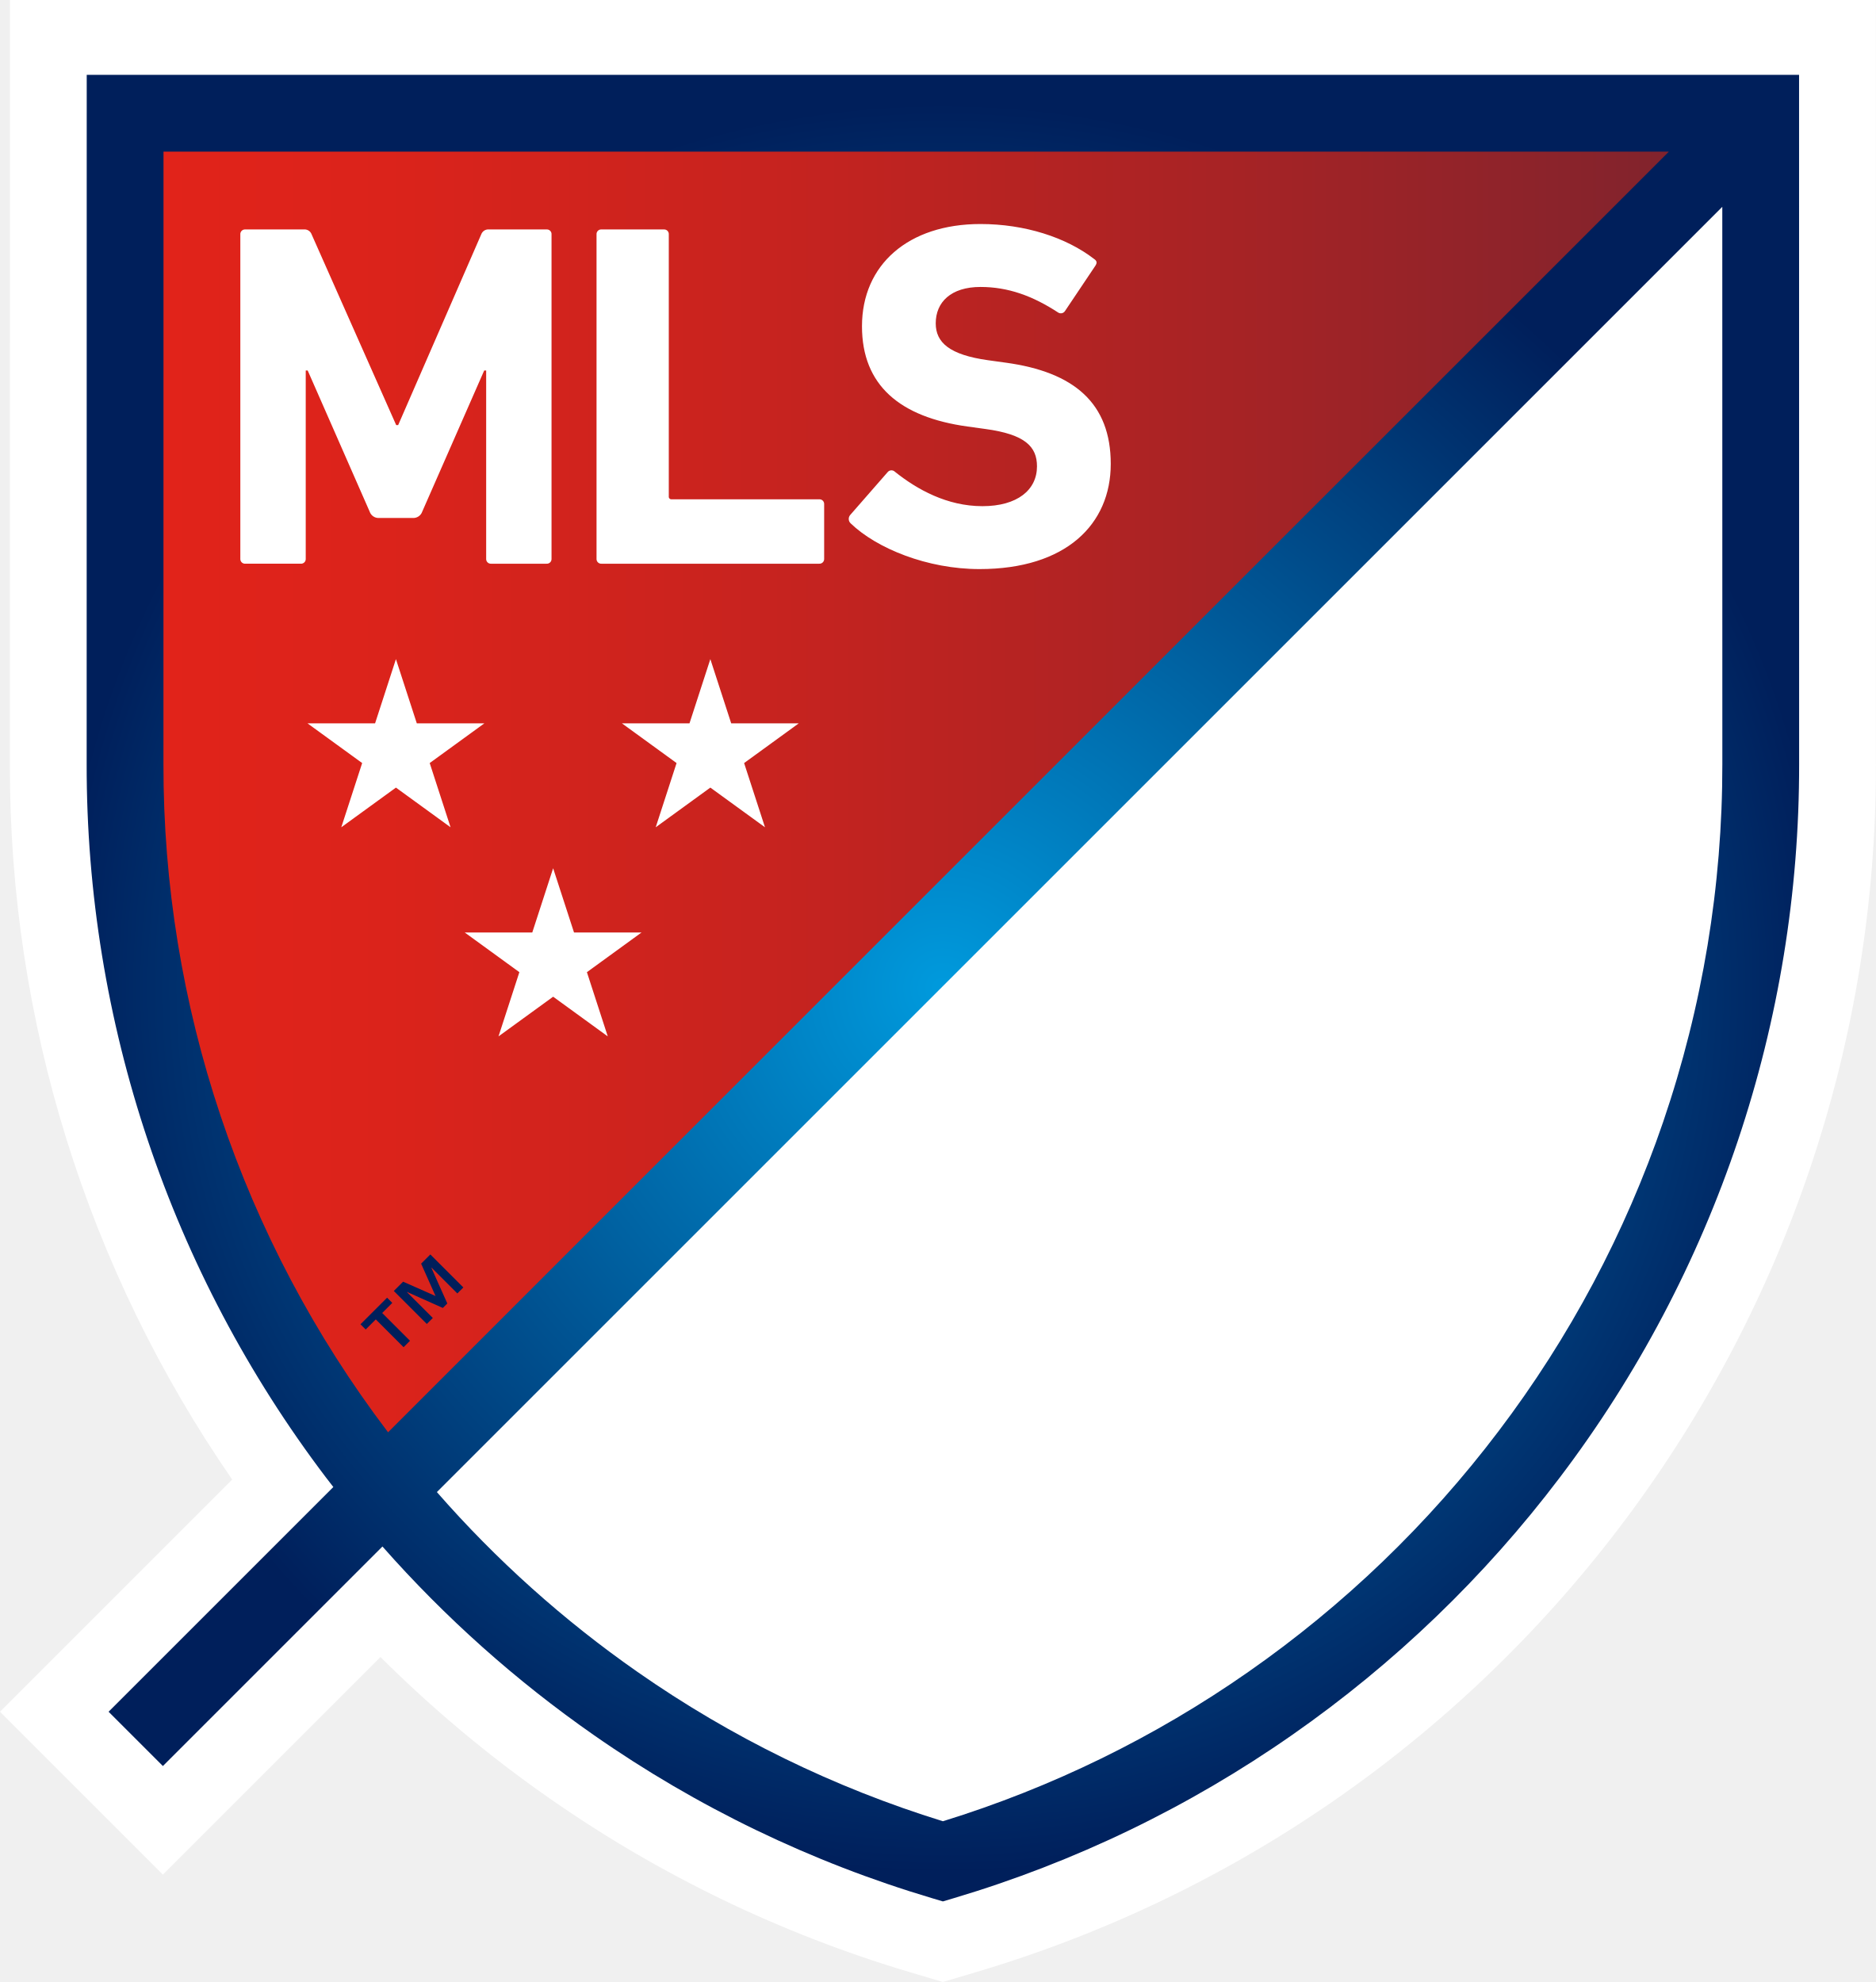
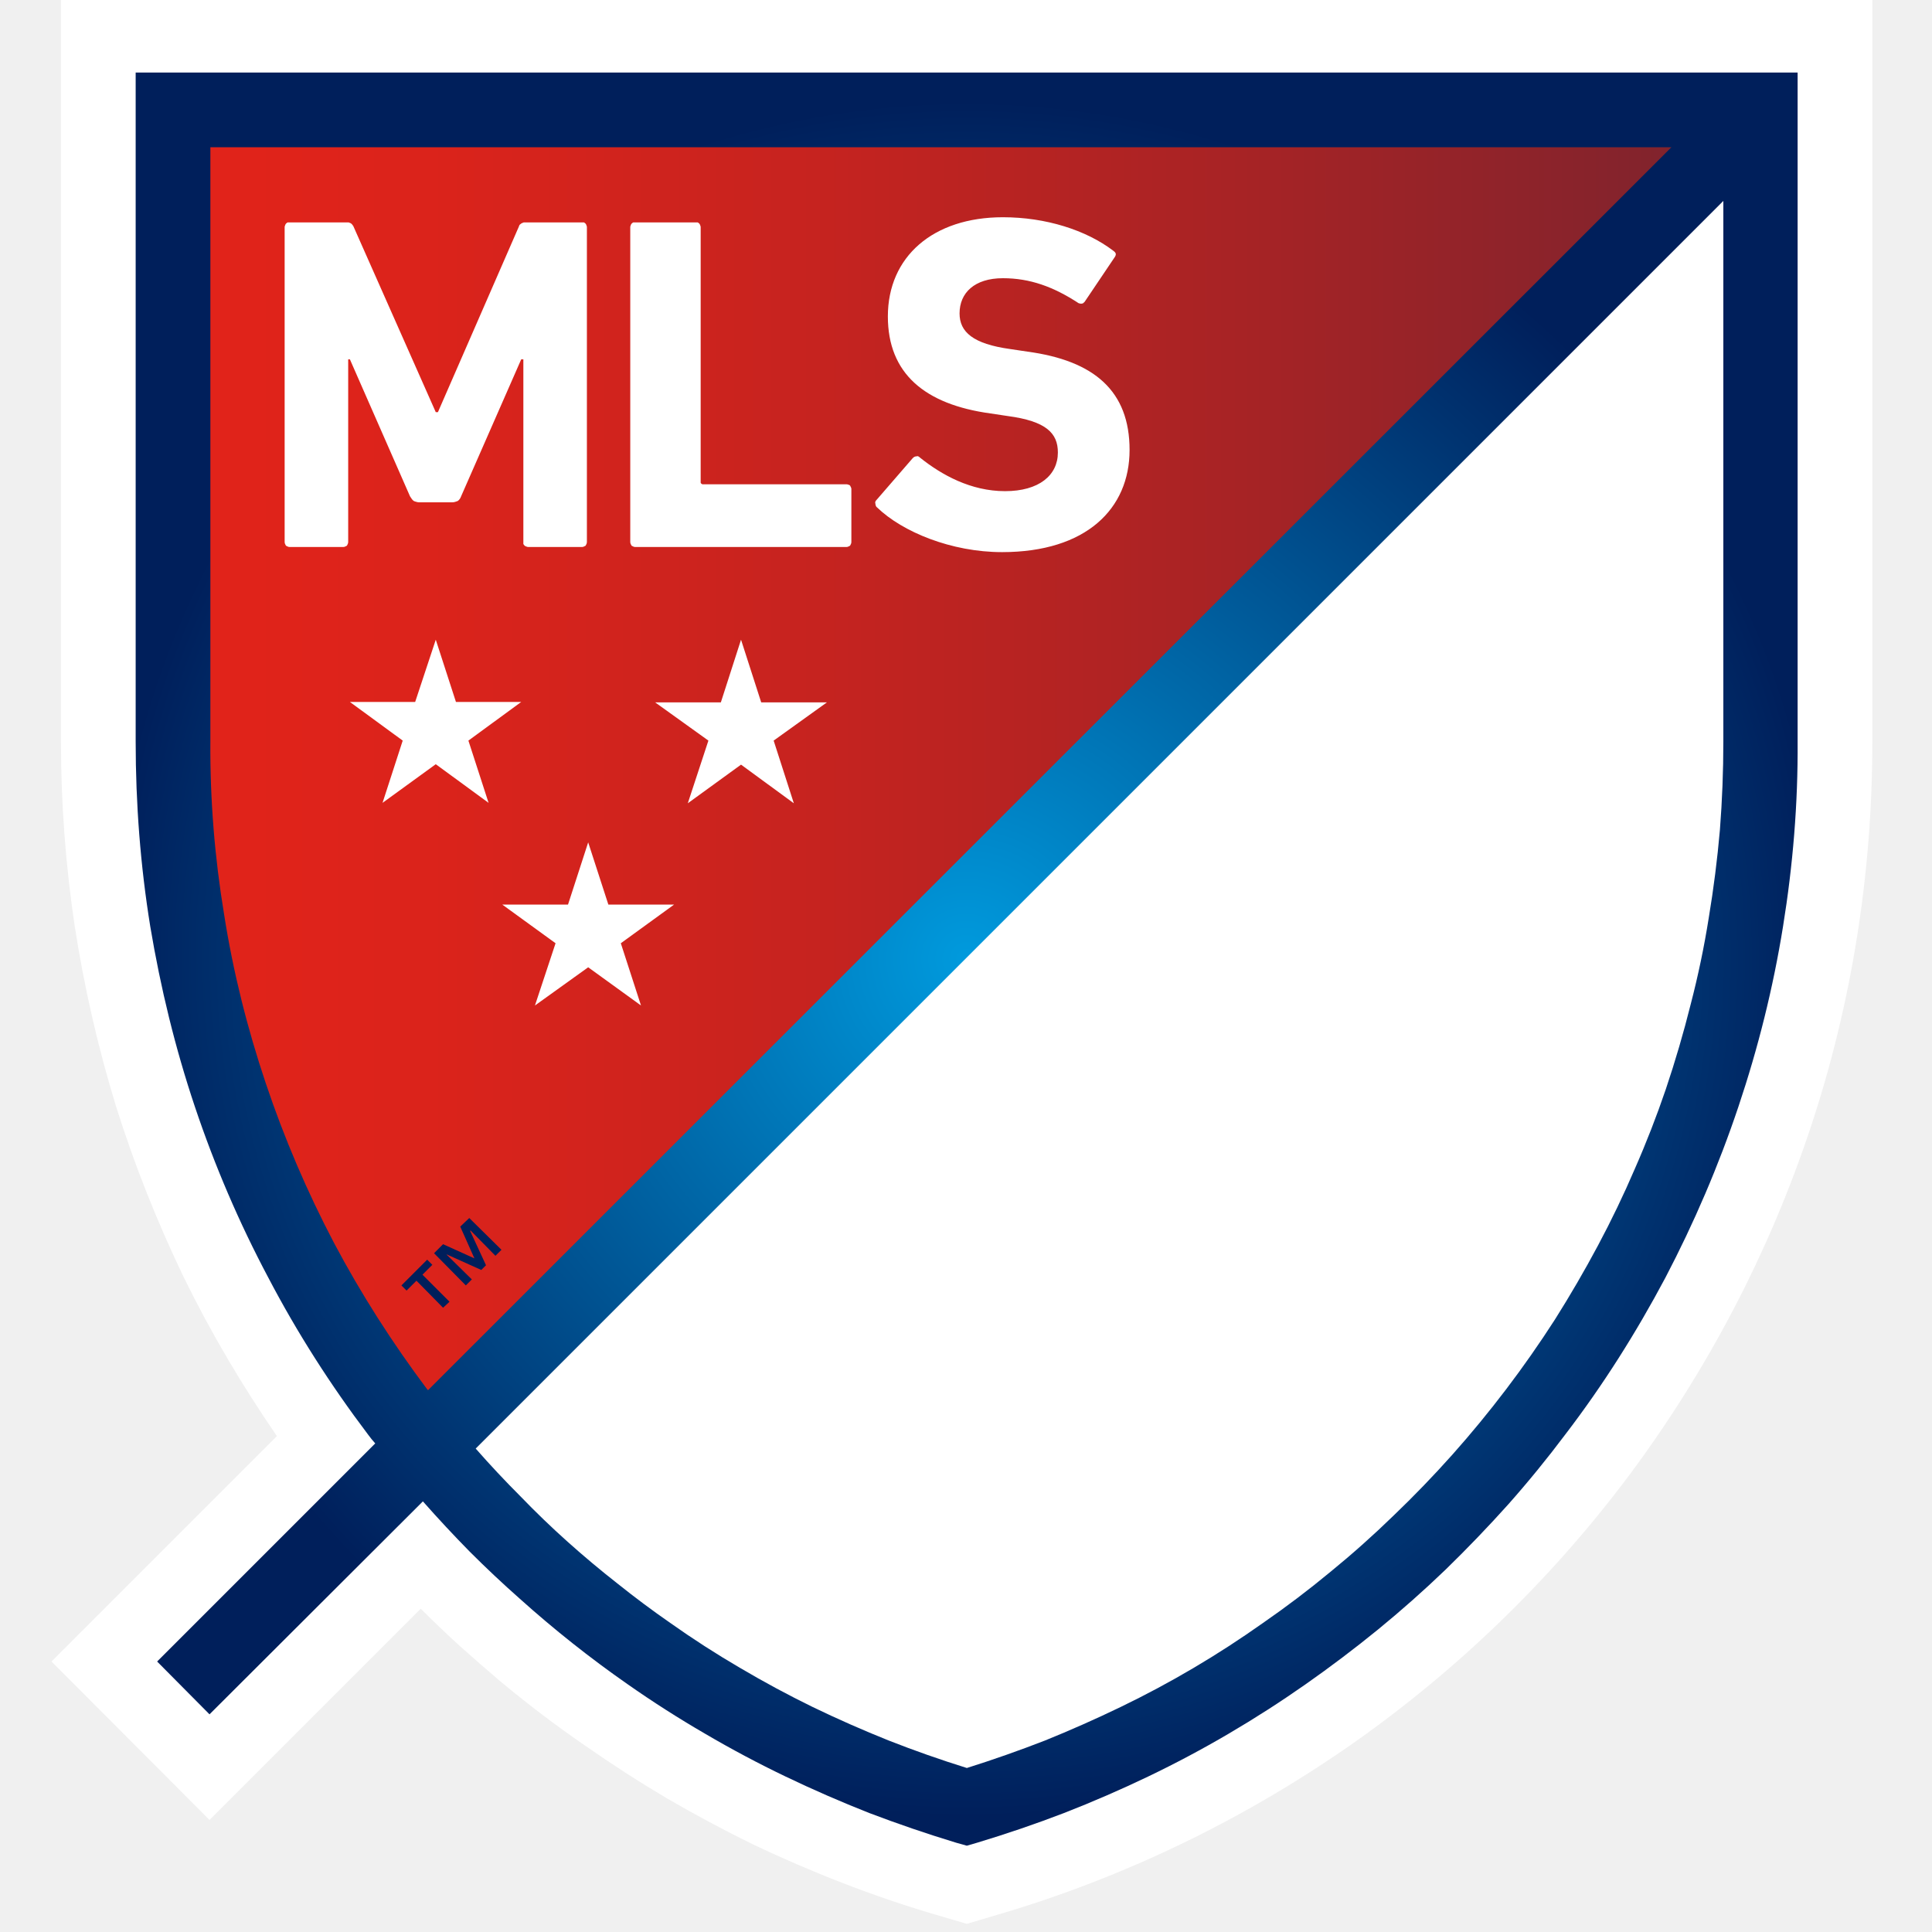
- <svg xmlns="http://www.w3.org/2000/svg" viewBox="0 0 424.101 448.139">
+ <svg xmlns="http://www.w3.org/2000/svg" version="1.2" viewBox="0 0 450 450" width="200" height="200">
  <defs>
-     <radialGradient id="b" cx="213.167" cy="223.422" r="200.14" gradientUnits="userSpaceOnUse">
-       <stop offset="0" stop-color="#009add" />
-       <stop offset="1" stop-color="#001f5b" />
-     </radialGradient>
-     <linearGradient id="a" x1="28.272" x2="398.047" y1="181.267" y2="181.267" gradientUnits="userSpaceOnUse">
+     <linearGradient id="g1" x2="1" gradientUnits="userSpaceOnUse" gradientTransform="matrix(369.775,0,0,311.323,40.272,181.267)">
      <stop offset="0" stop-color="#e2231a" />
      <stop offset=".16" stop-color="#db231b" />
      <stop offset=".394" stop-color="#c7231f" />
      <stop offset=".674" stop-color="#a72325" />
      <stop offset=".986" stop-color="#7b232e" />
      <stop offset="1" stop-color="#79232e" />
    </linearGradient>
+     <radialGradient id="g2" cx="0" cy="0" r="1" gradientUnits="userSpaceOnUse" gradientTransform="matrix(200.14,0,0,200.14,225.167,223.422)">
+       <stop offset="0" stop-color="#009add" />
+       <stop offset="1" stop-color="#001f5b" />
+     </radialGradient>
  </defs>
-   <g data-name="Layer 2">
-     <g data-name="Layer 1">
-       <path d="M424.087 26.037V0H2.246v26.037s-.014 146.037-.014 146.909a283.442 283.442 0 0 0 50.265 161.586L0 387.03l36.826 36.825 49.19-49.191a285.924 285.924 0 0 0 38.257 31.976 283.653 283.653 0 0 0 81.465 39.287l7.428 2.211 7.428-2.211A284.404 284.404 0 0 0 424.101 173c0-.872-.014-146.963-.014-146.963Z" style="fill:#fff" />
-       <path d="M398.047 25.605H28.286s-.014 146.252-.014 147.124a257.788 257.788 0 0 0 58.736 164.2L398.047 25.89Z" style="fill:url(#a)" />
-       <path d="M213.166 420.861C320.091 389.04 398.061 289.989 398.061 172.729c0-.85-.013-139.764-.014-146.839L87.008 336.929a259.106 259.106 0 0 0 126.158 83.933Z" style="fill:#fff" />
-       <path d="m88.687 294.592-2.282 2.281 6.284 6.284-1.449 1.448-6.284-6.284-2.281 2.282-1.177-1.177 6.012-6.012Zm9.778-1.558-3.259-7.315 2.083-2.082 7.46 7.46-1.358 1.358-5.831-5.831-.036.036 3.604 8.059-1.014 1.014-8.059-3.603-.037.036 5.831 5.831-1.358 1.358-7.46-7.461 2.1-2.101Z" style="fill:#001f5b" />
-       <path d="m168.226 172.53 4.718 14.52-12.352-8.972-12.351 8.972 4.715-14.52-12.349-8.975h15.27l4.715-14.524 4.717 14.524h15.268l-12.351 8.975zm-71.081 0 12.351-8.975H94.23l-4.719-14.524-4.716 14.524H69.523l12.354 8.975-4.719 14.52 12.353-8.972 12.348 8.972-4.714-14.52zm32.626 38.308-4.719-14.522-4.717 14.522h-15.269l12.35 8.975-4.716 14.519 12.352-8.972 12.349 8.972-4.715-14.519 12.35-8.975h-15.265zm-46.203-95.169L69.563 83.775h-.444v42.565a1.053 1.053 0 0 1-1.11 1.116H55.451a1.058 1.058 0 0 1-1.119-1.116V52.989a1.052 1.052 0 0 1 1.119-1.111h13.224a1.701 1.701 0 0 1 1.774 1.111l19.119 43.122h.45l18.778-43.122a1.708 1.708 0 0 1 1.781-1.111h13.002a1.045 1.045 0 0 1 1.108 1.111v73.352a1.051 1.051 0 0 1-1.108 1.116h-12.561a1.052 1.052 0 0 1-1.107-1.116V83.775h-.446l-14.003 31.894a2.132 2.132 0 0 1-2.12 1.45h-7.667a2.127 2.127 0 0 1-2.107-1.45m52.404 11.788h49.237a1.056 1.056 0 0 0 1.113-1.116v-12.336a1.053 1.053 0 0 0-1.113-1.111h-33.343a.59.59 0 0 1-.668-.668V52.989a1.047 1.047 0 0 0-1.11-1.111h-14.116a1.048 1.048 0 0 0-1.11 1.111v73.352a1.054 1.054 0 0 0 1.11 1.116m91.353-45.462-3.998-.555c-8.668-1.22-11.781-3.998-11.781-8.334 0-4.783 3.443-8.224 10.113-8.224 6.226 0 11.778 1.998 17.56 5.779a1.113 1.113 0 0 0 1.554-.341l6.781-10.112c.554-.779.444-1.219-.218-1.665-6.34-4.892-15.677-7.891-25.677-7.891-16.341 0-26.785 9.225-26.785 23.117 0 13.337 8.554 20.56 23.896 22.673l4.0.553c9.002 1.224 11.668 4.005 11.668 8.451 0 5.33-4.444 9.001-12.335 9.001-8.001 0-14.778-3.778-19.783-7.78a1.114 1.114 0 0 0-1.667.109l-8.448 9.67a1.37 1.37 0 0 0 .111 1.892c5.89 5.67 17.335 10.334 29.122 10.334 19.557 0 29.677-10.113 29.677-23.781 0-13.674-8.229-20.786-23.791-22.898" style="fill:#fff" />
-       <path d="m406.727 25.605-.001-8.679H19.607l-.001 8.679s-.014 146.253-.014 147.125a266.394 266.394 0 0 0 54.11 161.345c.546.721 1.105 1.431 1.658 2.146l-50.81 50.811 12.275 12.274 49.637-49.637a268.383 268.383 0 0 0 47.739 42.605 266.08 266.08 0 0 0 76.489 36.907l2.476.737 2.476-.737a266.073 266.073 0 0 0 76.489-36.907 268.462 268.462 0 0 0 60.499-58.199 266.39 266.39 0 0 0 54.111-161.345c0-.872-.014-147.125-.014-147.125ZM87.543 323.595A249.026 249.026 0 0 1 36.952 172.729c0-.743.01-106.984.013-138.444h340.33L87.736 323.845c-.063-.084-.129-.166-.193-.25Zm288.451-69.908A249.093 249.093 0 0 1 338.79 323.595a251.137 251.137 0 0 1-56.592 54.443 248.8 248.8 0 0 1-69.031 33.754 248.798 248.798 0 0 1-69.031-33.754 251.063 251.063 0 0 1-45.369-40.674l290.603-290.603c.004 40.552.011 125.305.011 125.968a249.74 249.74 0 0 1-13.387 80.957Z" style="fill:url(#b)" />
+   <style>
+ 		.s0 { fill: #ffffff } 
+ 		.s1 { fill: url(#g1) } 
+ 		.s2 { fill: #001f5b } 
+ 		.s3 { fill: url(#g2) } 
+ 	</style>
+   <g id="Layer 2">
+     <g id="Layer 1">
+       <path id="Layer" class="s0" d="m436.1 26v-26h-421.9v26c0 0 0 146.1 0 146.9 0 14.4 1.1 28.7 3.2 42.8 2.2 14.2 5.4 28.2 9.6 41.9 4.3 13.7 9.6 27 15.8 39.9 6.3 12.9 13.6 25.2 21.7 37l-52.5 52.5 36.8 36.9 49.2-49.2q4.4 4.4 9 8.6 4.7 4.2 9.4 8.2 4.8 4 9.8 7.8 5 3.8 10.1 7.3 9.3 6.5 19.1 12.3 9.8 5.7 20 10.7 10.3 4.9 20.9 9 10.6 4.1 21.4 7.3l7.5 2.2 7.4-2.2c29.2-8.6 56.9-22 81.9-39.4 24.9-17.4 47-38.8 65.2-63.2 18.2-24.5 32.4-51.7 42-80.6 9.6-28.9 14.4-59.2 14.4-89.7 0-0.9 0-147 0-147z" />
+       <path id="Layer" class="s1" d="m410 25.6h-369.7c0 0 0 146.3 0 147.1-0.1 14.9 1.2 29.7 3.7 44.3 2.6 14.6 6.3 29 11.3 42.9 5 14 11.2 27.5 18.5 40.4 7.4 12.9 15.8 25.2 25.2 36.6l311-311z" />
+       <path id="Layer" class="s0" d="m225.2 420.9c106.9-31.9 184.9-130.9 184.9-248.2 0-0.8-0.1-139.7-0.1-146.8l-311 311c8.1 9.9 17 19.2 26.5 27.8 9.5 8.6 19.6 16.5 30.3 23.6 10.7 7.1 21.9 13.4 33.5 18.9 11.6 5.4 23.6 10 35.9 13.7z" />
+       <path id="Layer" class="s2" d="m100.7 294.6l-2.3 2.3 6.3 6.3-1.5 1.4-6.2-6.3-2.3 2.3-1.2-1.2 6-6zm9.8-1.5l-3.3-7.4 2.1-2 7.5 7.4-1.4 1.4-5.8-5.9-0.1 0.1 3.7 8-1.1 1.1-8-3.6h-0.1l5.9 5.8-1.4 1.4-7.4-7.5 2.1-2.1z" />
+       <path id="Layer" fill-rule="evenodd" class="s0" d="m180.2 172.5l4.7 14.6-12.3-9-12.4 9 4.8-14.6-12.4-8.9h15.3l4.7-14.6 4.7 14.6h15.3zm-66.4 14.5l-12.3-9-12.4 9 4.7-14.5-12.3-9h15.2l4.8-14.5 4.7 14.5h15.2l-12.3 9zm43.2 23.7l-12.4 9 4.7 14.5-12.3-8.9-12.4 8.9 4.8-14.5-12.4-9h15.3l4.7-14.5 4.7 14.5zm-61.5-95.1l-14-31.9h-0.4v42.5q0 0.3-0.1 0.5-0.1 0.2-0.2 0.4-0.2 0.1-0.4 0.2-0.2 0.1-0.4 0.1h-12.6q-0.2 0-0.4-0.1-0.2-0.1-0.4-0.2-0.1-0.2-0.2-0.4-0.1-0.2-0.1-0.5v-73.3q0-0.2 0.1-0.4 0.1-0.3 0.2-0.4 0.2-0.2 0.4-0.3 0.2 0 0.4 0h13.2q0.3 0 0.6 0 0.3 0.1 0.5 0.2 0.3 0.2 0.4 0.4 0.2 0.2 0.3 0.5l19.1 43.1h0.5l18.8-43.1q0.1-0.3 0.2-0.5 0.2-0.2 0.5-0.4 0.2-0.1 0.5-0.2 0.3 0 0.5 0h13.1q0.2 0 0.4 0 0.2 0.1 0.4 0.3 0.1 0.1 0.2 0.4 0.1 0.2 0.1 0.4v73.3q0 0.3-0.1 0.5-0.1 0.2-0.2 0.4-0.2 0.1-0.4 0.2-0.2 0.1-0.4 0.1h-12.6q-0.2 0-0.4-0.1-0.3-0.1-0.4-0.2-0.2-0.2-0.3-0.4 0-0.2 0-0.5v-42.5h-0.5l-14 31.9q-0.1 0.3-0.3 0.6-0.2 0.3-0.5 0.5-0.3 0.1-0.6 0.2-0.3 0.1-0.7 0.1h-7.7q-0.3 0-0.6-0.1-0.4-0.1-0.6-0.2-0.3-0.2-0.5-0.5-0.2-0.3-0.4-0.6zm52 11.7q-0.2-0.1-0.4-0.2-0.1-0.2-0.2-0.4-0.1-0.2-0.1-0.5v-73.3q0-0.2 0.1-0.4 0.1-0.3 0.2-0.4 0.2-0.2 0.4-0.3 0.2 0 0.4 0h14.2q0.2 0 0.4 0 0.2 0.1 0.4 0.3 0.1 0.1 0.2 0.4 0.1 0.2 0.1 0.4v59.2q0 0.2 0 0.3 0 0.1 0.1 0.2 0.1 0.1 0.3 0.2 0.1 0 0.2 0h33.4q0.2 0 0.4 0.1 0.2 0 0.4 0.2 0.1 0.2 0.2 0.4 0.1 0.2 0.1 0.4v12.3q0 0.3-0.1 0.5-0.1 0.2-0.2 0.4-0.2 0.1-0.4 0.2-0.2 0.1-0.4 0.1h-49.3q-0.2 0-0.4-0.1zm115.6-22.5c0 13.7-10.1 23.8-29.7 23.8-11.8 0-23.2-4.7-29.1-10.4q-0.2-0.1-0.3-0.4-0.1-0.2-0.1-0.5-0.1-0.2 0-0.5 0.1-0.2 0.3-0.4l8.4-9.7q0.2-0.2 0.4-0.3 0.2-0.1 0.4-0.1 0.3-0.1 0.5 0 0.2 0.1 0.4 0.3c5 4 11.8 7.8 19.8 7.8 7.9 0 12.3-3.7 12.3-9 0-4.5-2.7-7.3-11.7-8.5l-4-0.6c-15.3-2.1-23.9-9.3-23.9-22.6 0-13.9 10.5-23.1 26.8-23.1 10 0 19.4 3 25.7 7.8 0.7 0.5 0.8 0.9 0.2 1.7l-6.8 10.1q-0.1 0.2-0.3 0.3-0.1 0.2-0.4 0.2-0.2 0.1-0.4 0-0.2 0-0.4-0.1c-5.8-3.8-11.3-5.8-17.6-5.8-6.6 0-10.1 3.4-10.1 8.2 0 4.3 3.1 7.1 11.8 8.3l4 0.6c15.6 2.1 23.8 9.2 23.8 22.9z" />
+       <path id="Layer" fill-rule="evenodd" class="s3" d="m418.7 172.7c0.1 14.5-1.1 28.9-3.4 43.1-2.3 14.3-5.8 28.3-10.4 42-4.6 13.7-10.3 27-17 39.8-6.8 12.8-14.5 25-23.3 36.5q-6.3 8.4-13.3 16.3-7 7.8-14.6 15.2-7.6 7.3-15.8 14-8.1 6.6-16.8 12.7-8.7 6.1-17.9 11.5-9.2 5.4-18.8 10-9.6 4.6-19.6 8.5-9.9 3.8-20.2 6.9l-2.4 0.7-2.5-0.7q-10.2-3.1-20.2-6.9-9.9-3.9-19.5-8.5-9.6-4.6-18.8-10-9.3-5.4-18-11.5-6.6-4.6-12.9-9.6-6.3-5-12.2-10.3-6-5.3-11.7-11-5.6-5.7-10.9-11.7l-49.7 49.6-12.2-12.3 50.8-50.8q-0.9-1-1.7-2.1c-8.7-11.5-16.5-23.7-23.2-36.5-6.8-12.8-12.5-26.1-17.1-39.8-4.6-13.7-8-27.7-10.4-42-2.3-14.2-3.4-28.6-3.4-43.1 0-0.8 0-147.1 0-147.1v-8.7h387.1v8.7c0 0 0 146.3 0 147.1zm-319 151.1l289.6-289.5h-340.3c0 31.4 0 137.7 0 138.4-0.1 13.5 1 27 3.2 40.3 2.1 13.4 5.4 26.5 9.7 39.3 4.3 12.8 9.6 25.2 15.9 37.2 6.3 11.9 13.6 23.3 21.7 34.1q0.1 0.1 0.2 0.2zm294.1-89.9q2.6-10 4.2-20.1 1.7-10.2 2.6-20.5 0.8-10.3 0.8-20.6c0-0.6 0-85.4 0-125.9l-290.6 290.6q5 5.7 10.4 11.1 5.3 5.5 11 10.6 5.7 5.1 11.7 9.8 6 4.8 12.2 9.1 7.9 5.6 16.3 10.5 8.3 4.9 16.9 9.1 8.7 4.2 17.7 7.8 8.9 3.5 18.2 6.4 9.2-2.9 18.2-6.4 8.9-3.6 17.6-7.8 8.7-4.2 17-9.1 8.3-4.9 16.2-10.5 8.1-5.6 15.7-11.9 7.6-6.2 14.7-13.1 7.1-6.8 13.7-14.2 6.5-7.3 12.5-15.2 6-7.9 11.4-16.3 5.3-8.4 10-17.2 4.7-8.8 8.6-17.9 4-9.1 7.2-18.5 3.3-9.8 5.8-19.8z" />
    </g>
  </g>
</svg>
